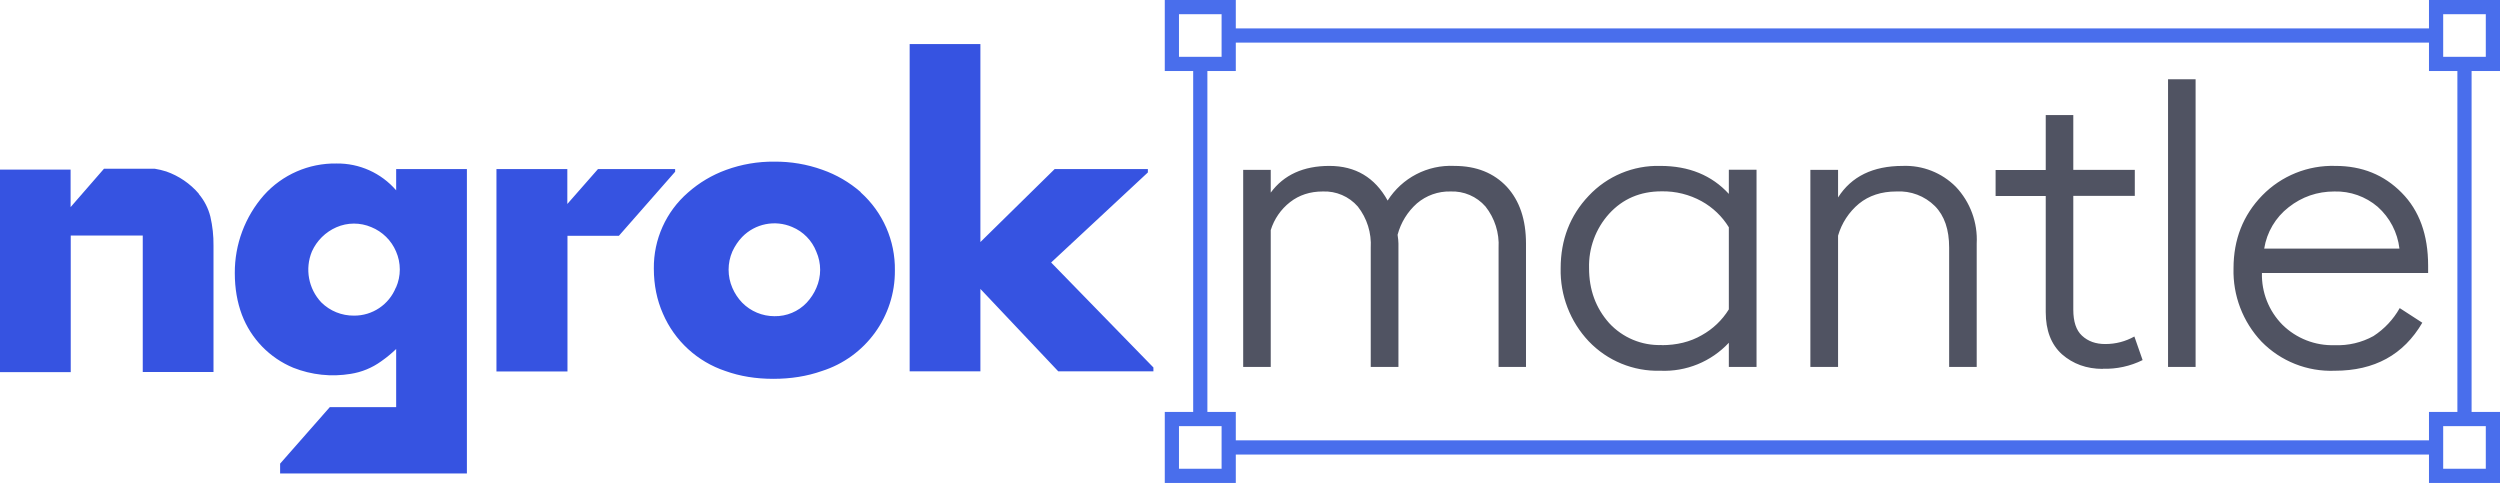
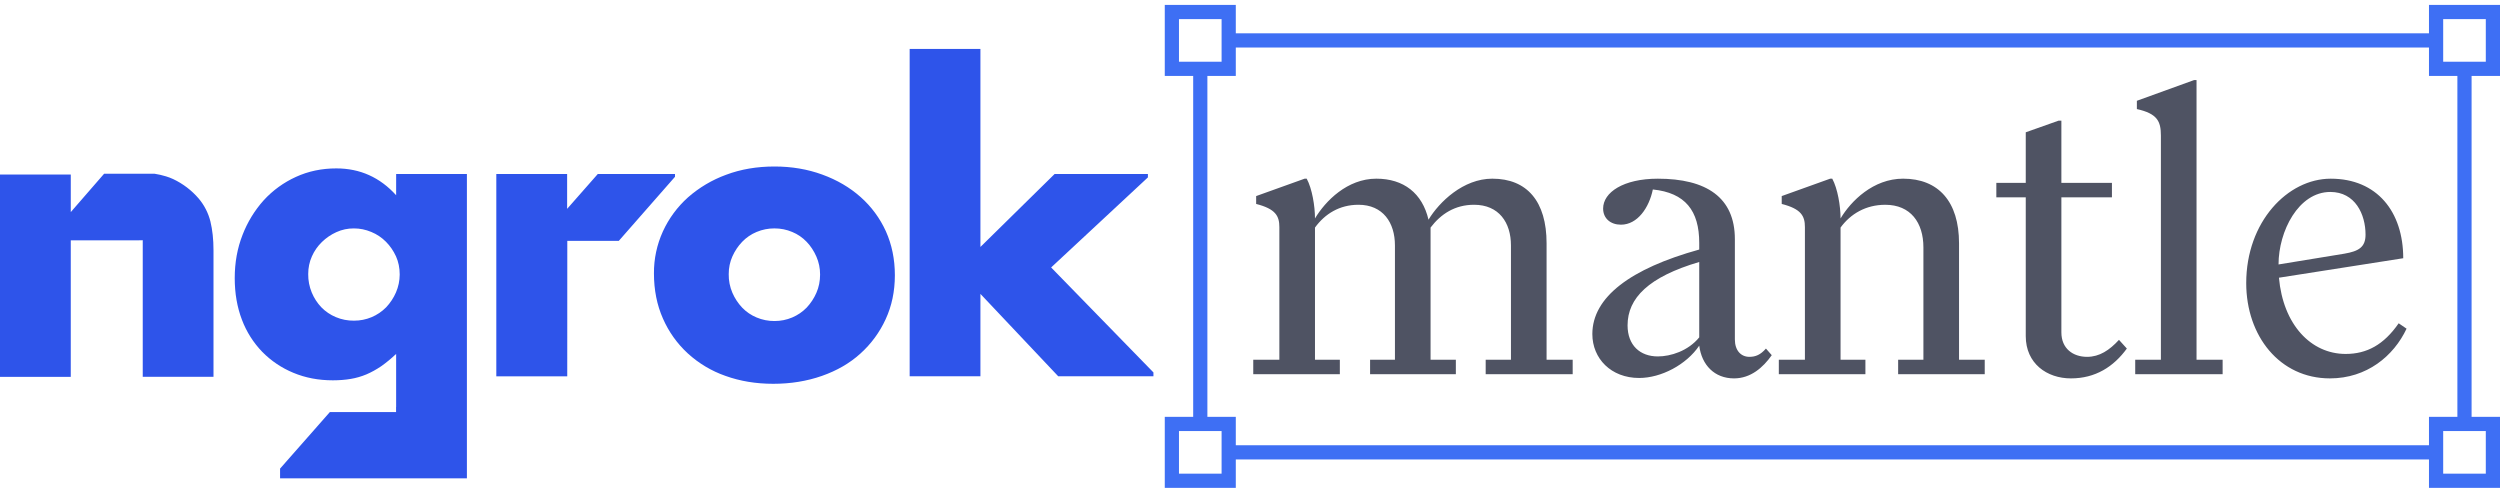
- <svg xmlns="http://www.w3.org/2000/svg" fill="none" viewBox="0 0 176 34">
-   <path fill="#3653E1" d="M27.89 13.4a5.45 5.45 0 0 0-4.21-1.89 6.72 6.72 0 0 0-5.1 2.23 8.24 8.24 0 0 0-2.05 5.49c0 1.07.17 2.05.5 2.93a6.56 6.56 0 0 0 3.62 3.73 7.6 7.6 0 0 0 4.04.43 4.98 4.98 0 0 0 2.14-.88 8.9 8.9 0 0 0 1.06-.87v4.09h-4.67l-3.5 3.98v.69h13.15V11.9h-4.98v1.5Zm-.02 6.84a3.15 3.15 0 0 1-2.95 1.98 3.22 3.22 0 0 1-2.3-.93 3.36 3.36 0 0 1-.66-3.59 3.37 3.37 0 0 1 1.72-1.7 3.1 3.1 0 0 1 2.46-.01 3.2 3.2 0 0 1 1.74 1.71 3.16 3.16 0 0 1 0 2.54ZM14 13.64a5.36 5.36 0 0 0-2.3-1.57 5.68 5.68 0 0 0-.8-.19H7.32l-2.35 2.7v-2.64H0V26.2h4.98v-9.62h5.07v9.61h4.98v-8.9a8.6 8.6 0 0 0-.22-2.04 3.97 3.97 0 0 0-.82-1.6Zm33.53-1.74H42.1l-2.16 2.46V11.9h-4.99v14.25h5V16.6h3.62l3.96-4.51v-.2ZM74 18.48l6.81-6.34v-.24h-6.56l-5.23 5.14V3.1h-4.98v23.04h4.98v-5.8l5.48 5.8h6.7v-.27L74 18.48Zm-13.41-4.96a8.28 8.28 0 0 0-2.7-1.57 9.72 9.72 0 0 0-3.37-.57 9.6 9.6 0 0 0-3.4.58c-.99.36-1.9.9-2.69 1.6a6.98 6.98 0 0 0-2.4 5.35c0 1.16.22 2.22.64 3.17a7.3 7.3 0 0 0 4.4 4.04c1.03.37 2.15.55 3.37.55 1.23 0 2.37-.18 3.42-.55A7.37 7.37 0 0 0 63 19.04a7.23 7.23 0 0 0-2.41-5.5Zm-3.12 6.75c-.16.38-.4.74-.68 1.04a3.05 3.05 0 0 1-2.27.95 3.19 3.19 0 0 1-2.27-.95 3.5 3.5 0 0 1-.69-1.04 3.23 3.23 0 0 1 0-2.57c.18-.38.4-.72.69-1.02a3.17 3.17 0 0 1 3.52-.7 3.1 3.1 0 0 1 1.7 1.74 3.16 3.16 0 0 1 0 2.55Z" />
-   <path fill="#505362" d="M105.5 25.83v-8.38a4.3 4.3 0 0 0-.92-2.91 3.1 3.1 0 0 0-2.47-1.06 3.5 3.5 0 0 0-2.36.84 4.49 4.49 0 0 0-1.36 2.21c.04.26.06.47.06.61v8.69H96.5v-8.38a4.3 4.3 0 0 0-.91-2.91 3.1 3.1 0 0 0-2.47-1.06c-.89 0-1.66.25-2.3.75a3.99 3.99 0 0 0-1.36 1.97v9.63h-1.94V11.96h1.94v1.6c.92-1.25 2.3-1.88 4.13-1.88s3.2.81 4.1 2.44a5.26 5.26 0 0 1 4.7-2.44c1.55 0 2.78.5 3.69 1.47.9.98 1.35 2.31 1.35 4v8.68h-1.94Zm11.39.27a6.7 6.7 0 0 1-5.05-2.08 7.25 7.25 0 0 1-1.97-5.13c0-2.01.66-3.72 1.97-5.1a6.66 6.66 0 0 1 5.05-2.11c2.01 0 3.62.66 4.82 1.97v-1.7h1.95v13.88h-1.95v-1.7a6.22 6.22 0 0 1-4.82 1.97Zm.08-1.8c1.07 0 2.02-.23 2.83-.7a5.2 5.2 0 0 0 1.91-1.82V16a5.2 5.2 0 0 0-1.91-1.83 5.62 5.62 0 0 0-2.83-.7c-1.5 0-2.73.53-3.69 1.58a5.48 5.48 0 0 0-1.41 3.83c0 1.52.47 2.8 1.41 3.86a4.8 4.8 0 0 0 3.7 1.55Zm10.48 1.53V11.96h1.95v1.94c.94-1.48 2.46-2.22 4.55-2.22a5 5 0 0 1 3.74 1.47 5.4 5.4 0 0 1 1.47 4v8.68h-1.94v-8.4c0-1.27-.33-2.24-1-2.92a3.56 3.56 0 0 0-2.72-1.03c-1.05 0-1.93.29-2.63.86a4.57 4.57 0 0 0-1.47 2.25v9.24h-1.95Zm20.59.14c-1.15 0-2.1-.35-2.88-1.03-.76-.69-1.14-1.68-1.14-2.97V13.8h-3.53v-1.83h3.53V8.1h1.94v3.86h4.33v1.83h-4.33v8.01c0 .84.2 1.45.61 1.83.43.4.97.59 1.64.59.74 0 1.42-.18 2.05-.53l.58 1.66a5.9 5.9 0 0 1-2.8.61Zm4.59-.14V5.58h1.94v20.25h-1.94Zm11.74.27a6.83 6.83 0 0 1-5.16-2.05 7.22 7.22 0 0 1-1.97-5.16c0-2.03.67-3.74 2.02-5.13a6.9 6.9 0 0 1 5.16-2.08c1.87 0 3.42.63 4.66 1.89 1.24 1.25 1.86 2.96 1.86 5.13v.52h-11.7a5 5 0 0 0 1.44 3.64 5 5 0 0 0 3.69 1.44 5.2 5.2 0 0 0 2.72-.64 5.64 5.64 0 0 0 1.85-1.97l1.59 1.03c-1.32 2.26-3.37 3.38-6.16 3.38Zm-4.97-8.6h9.52a4.65 4.65 0 0 0-1.53-2.94 4.5 4.5 0 0 0-3.05-1.08c-1.2 0-2.28.37-3.22 1.11a4.6 4.6 0 0 0-1.72 2.91Z" />
-   <path fill="#496EEC" d="M82 0v5h2v24h-2v5h5v-2h84v2h5v-5h-2V5h2V0h-5v2H87V0h-5Zm4 1v3h-3V1h3Zm85 2v2h2v24h-2v2H87v-2h-2V5h2V3h84ZM83 30h3v3h-3v-3Zm92 0v3h-3v-3h3Zm-3-29h3v3h-3V1Z" />
+ <svg xmlns="http://www.w3.org/2000/svg" width="1522" height="300" fill="none" viewBox="0 0 176 34">
+   <path fill="#2e54ea" d="M27.888 13.4c-1.136-1.257-2.54-1.89-4.21-1.89q-1.541-.001-2.847.599a7 7 0 0 0-2.258 1.636 7.9 7.9 0 0 0-1.498 2.446q-.55 1.401-.55 3.041 0 1.608.507 2.933a6.6 6.6 0 0 0 1.43 2.26 6.6 6.6 0 0 0 2.19 1.474q1.268.53 2.78.53.685-.001 1.263-.1.568-.095 1.101-.318.523-.225 1.033-.569a9 9 0 0 0 1.059-.874v3.734h-.005v.362h-4.661l-3.505 3.98v.684H32.87V11.902h-4.981zm-.013 6.844c-.167.384-.4.737-.687 1.042a3.15 3.15 0 0 1-2.267.943 3.2 3.2 0 0 1-1.28-.25 3.1 3.1 0 0 1-1.021-.693 3.4 3.4 0 0 1-.674-1.042 3.3 3.3 0 0 1-.248-1.292q-.001-.667.26-1.249a3.2 3.2 0 0 1 .705-1.012c.296-.288.64-.523 1.016-.693a2.9 2.9 0 0 1 1.238-.263q.631-.001 1.225.25a3.1 3.1 0 0 1 1.033.693c.294.297.525.637.704 1.025q.261.582.26 1.28a3.2 3.2 0 0 1-.264 1.261m-13.886-6.611a5.4 5.4 0 0 0-1.802-1.373 4 4 0 0 0-.5-.19 6 6 0 0 0-.806-.185H7.33l-2.347 2.7v-2.644H0v14.246h4.982v-9.612H9.66l.389-.009v9.617h4.981v-8.91q0-1.137-.217-2.029a4 4 0 0 0-.824-1.611m33.531-1.731h-5.434l-2.16 2.455v-2.455H34.94v14.247h4.994l.004-9.536h3.624L47.52 12.1zM74 18.483l6.813-6.34v-.241h-6.566l-5.225 5.138V3.099H64.04v23.045h4.982v-5.8l5.477 5.8h6.703v-.271zm-13.414-4.958q-1.14-1.013-2.698-1.58-1.555-.57-3.372-.569-1.847 0-3.398.582c-.986.36-1.897.9-2.685 1.593a7.3 7.3 0 0 0-1.763 2.39 7 7 0 0 0-.632 2.96q0 1.75.632 3.177a7.3 7.3 0 0 0 1.75 2.455 7.7 7.7 0 0 0 2.655 1.585q1.543.555 3.36.556c1.23 0 2.37-.185 3.428-.556 1.054-.37 1.96-.891 2.71-1.572a7.4 7.4 0 0 0 1.776-2.416q.648-1.4.65-3.096c0-1.129-.214-2.162-.633-3.097a7.2 7.2 0 0 0-1.78-2.412m-3.112 6.745c-.167.384-.4.737-.687 1.042a3.1 3.1 0 0 1-1.016.693q-.593.251-1.25.25a3.2 3.2 0 0 1-1.256-.25 3 3 0 0 1-1.016-.693 3.6 3.6 0 0 1-.687-1.042 3.2 3.2 0 0 1-.26-1.318q-.001-.667.26-1.25c.175-.387.401-.727.687-1.024a3 3 0 0 1 1.016-.694 3.2 3.2 0 0 1 1.255-.25q.66-.001 1.251.25c.384.157.73.394 1.016.694.286.297.512.646.687 1.042q.261.595.26 1.262.001.692-.26 1.288" />
+   <path fill="#3e6ff4" d="M82 0v5h2v24h-2v5h5v-2h84v2h5v-5h-2V5h2V0h-5v2H87V0zm4 1v3h-3V1zm85 2v2h2v24h-2v2H87v-2h-2V5h2V3zM83 30h3v3h-3zm92 0v3h-3v-3zm-3-29h3v3h-3z" />
+   <path fill="#4f5363" d="M100.567 15.12c.758-1.253 2.45-2.887 4.491-2.887 2.45 0 3.821 1.604 3.821 4.55v8.196h1.838V26h-6.125v-1.02h1.779v-8.05c0-1.605-.846-2.86-2.596-2.86-1.342 0-2.333.643-3.063 1.605v9.304h1.78V26h-6.038v-1.02h1.75v-8.05c0-1.605-.846-2.86-2.566-2.86-1.342 0-2.363.643-3.063 1.605v9.304h1.75V26h-6.096v-1.02h1.838v-9.334c0-.788-.263-1.283-1.634-1.634v-.554l3.413-1.225h.146c.379.7.583 1.925.583 2.8.73-1.225 2.275-2.8 4.317-2.8 1.925 0 3.237 1.021 3.675 2.888m12.293-.787c0-1.137 1.429-2.1 3.85-2.1 3.412 0 5.425 1.313 5.425 4.259v7.058c0 .787.437 1.225 1.021 1.225.437 0 .787-.146 1.166-.583l.409.466c-.613.875-1.488 1.634-2.655 1.634-1.37 0-2.275-.934-2.45-2.305-.904 1.342-2.683 2.276-4.229 2.276-1.983 0-3.296-1.371-3.296-3.092 0-2.596 2.684-4.608 7.525-5.95v-.467c0-2.275-.991-3.529-3.266-3.762-.263 1.283-1.079 2.479-2.246 2.479-.729 0-1.254-.438-1.254-1.138m3.85 10.413c.904 0 2.129-.38 2.916-1.342v-5.308c-3.558 1.05-5.045 2.537-5.045 4.462 0 1.4.875 2.188 2.129 2.188m21.206.233h1.809V26h-6.096v-1.02h1.779v-7.905c0-1.75-.904-3.004-2.683-3.004-1.371 0-2.45.642-3.15 1.604v9.304h1.75V26h-6.096v-1.02h1.837v-9.334c0-.788-.262-1.283-1.633-1.634v-.554l3.412-1.225h.146c.379.7.584 1.925.584 2.8.729-1.225 2.304-2.8 4.404-2.8 2.479 0 3.937 1.604 3.937 4.55zm4.697-16.012 2.304-.817h.204v4.375h3.559v1.02h-3.559v9.51c0 1.137.817 1.72 1.809 1.72.875 0 1.575-.467 2.246-1.196l.554.613c-.934 1.283-2.217 2.1-3.938 2.1-1.691 0-3.179-1.05-3.179-2.975v-9.771h-2.071v-1.021h2.071zm12.023 16.012h1.837V26h-6.154v-1.02h1.808V9.2c0-1.02-.262-1.546-1.691-1.867V6.75l4.025-1.458h.175zm14.786-2.187c-.905 1.925-2.8 3.5-5.396 3.5-3.529 0-5.892-2.975-5.892-6.709 0-4.316 2.917-7.35 5.95-7.35 3.267 0 5.104 2.334 5.104 5.6l-8.75 1.371c.292 3.296 2.246 5.367 4.696 5.367 1.488 0 2.683-.642 3.733-2.158zm-5.367-9.625c-2.246 0-3.646 2.77-3.646 5.104l4.638-.759c1.02-.175 1.487-.466 1.487-1.341 0-1.43-.729-3.004-2.479-3.004" />
</svg>
